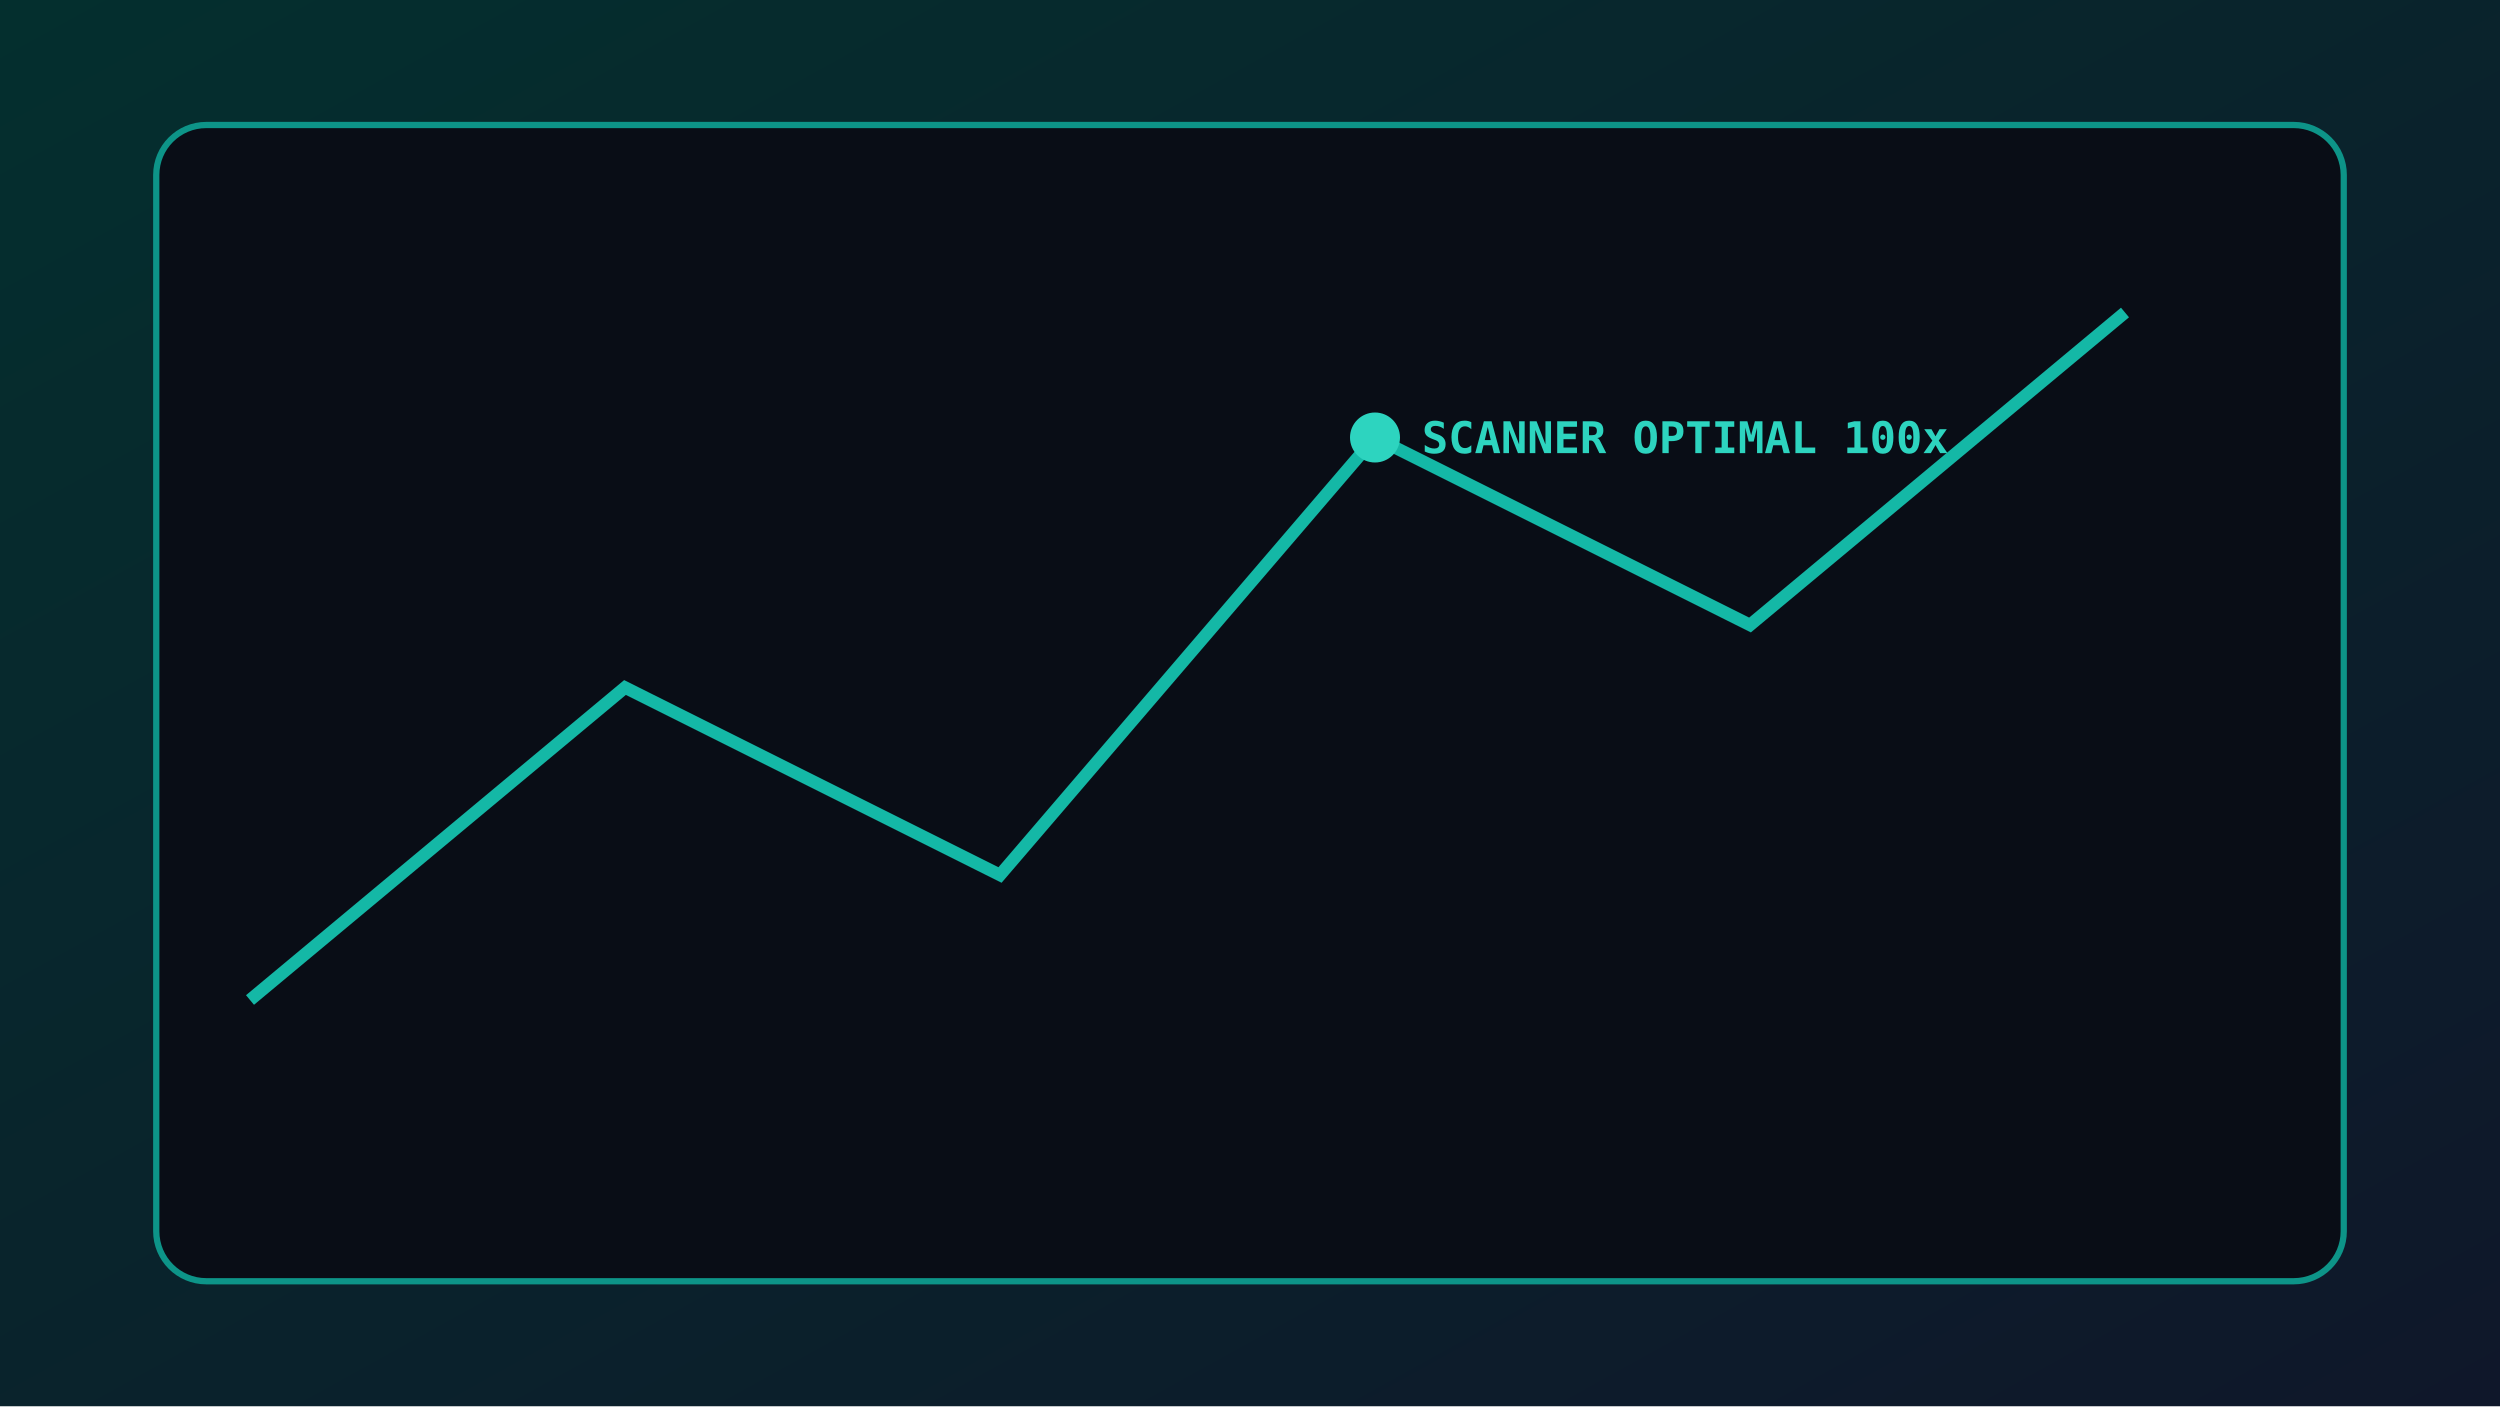
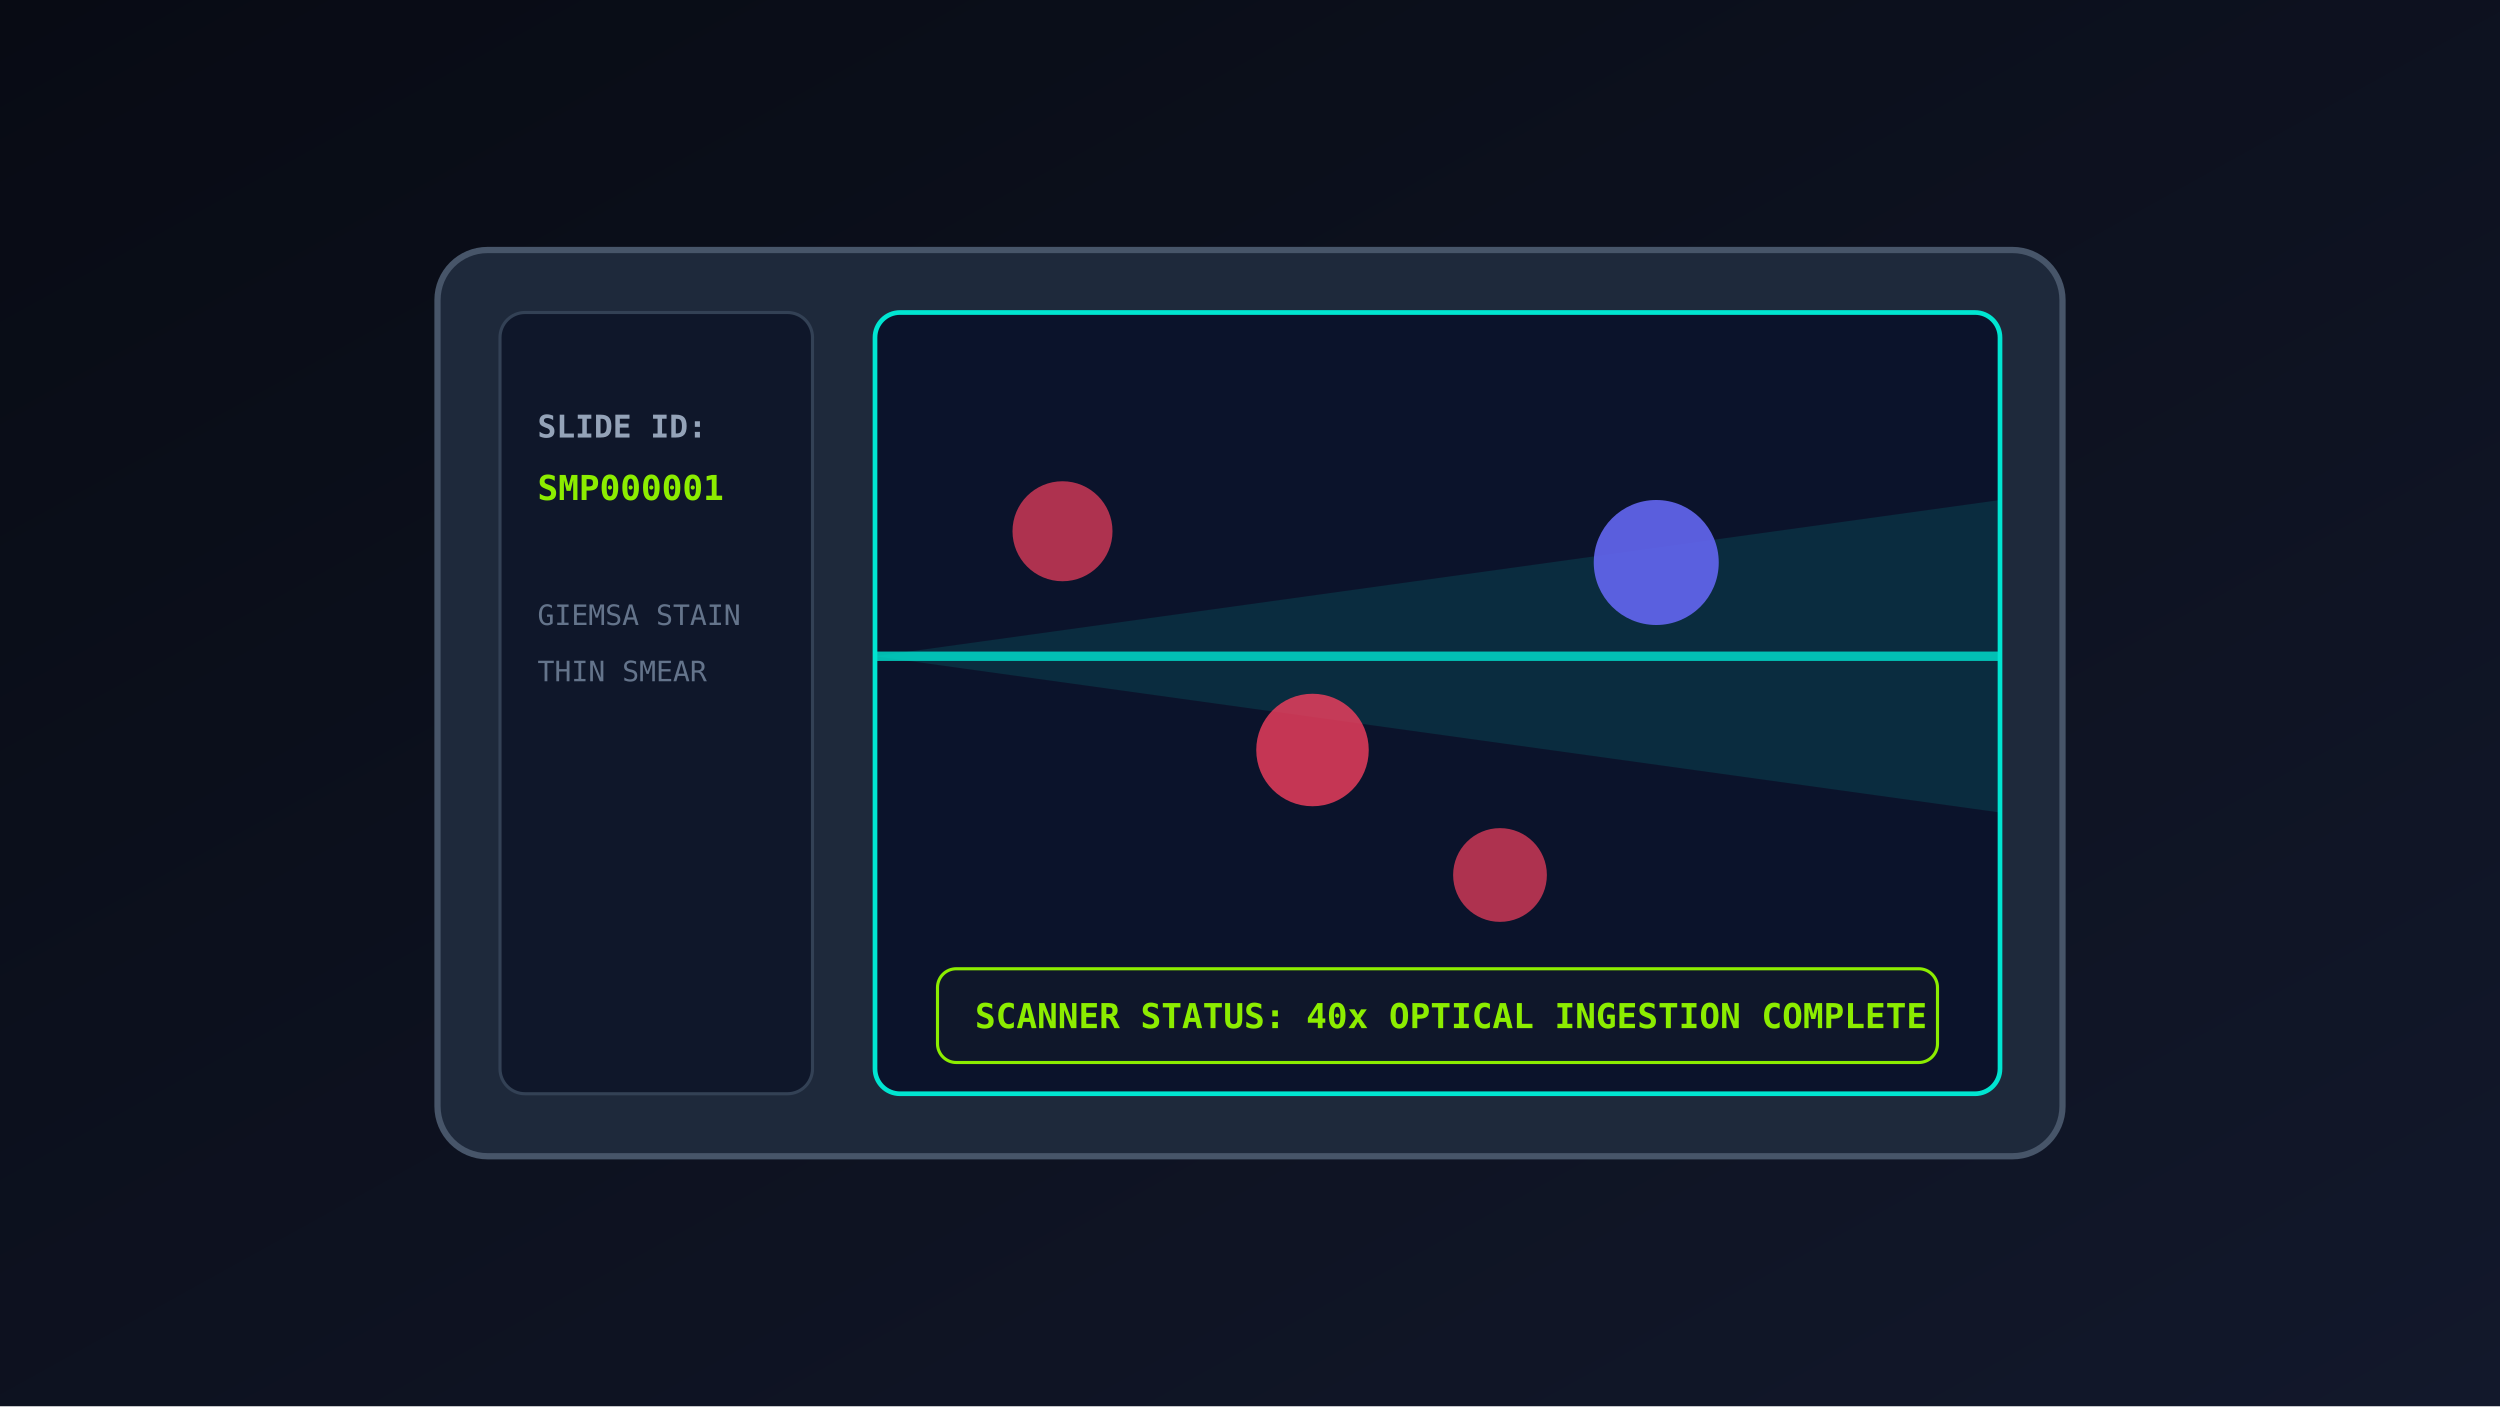
<svg xmlns="http://www.w3.org/2000/svg" viewBox="0 0 800 450" width="100%" height="100%">
  <defs>
-     <linearGradient id="bg3" x1="0%" y1="0%" x2="100%" y2="100%">
-       <stop offset="0%" stop-color="#042f2e" />
-       <stop offset="100%" stop-color="#0f172a" />
+     <linearGradient id="bgGlow3" x1="0%" y1="0%" x2="100%" y2="100%">
+       <stop offset="0%" stop-color="#080B14" />
+       <stop offset="100%" stop-color="#12182B" />
    </linearGradient>
  </defs>
-   <rect width="800" height="450" fill="url(#bg3)" />
-   <rect x="50" y="40" width="700" height="370" rx="16" fill="#090d16" stroke="#0d9488" stroke-width="2" />
-   <path d="M80 320 L200 220 L320 280 L440 140 L560 200 L680 100" fill="none" stroke="#14b8a6" stroke-width="4" />
-   <circle cx="440" cy="140" r="8" fill="#2dd4bf" />
-   <text x="455" y="145" fill="#2dd4bf" font-family="monospace" font-size="14" font-weight="bold">SCANNER OPTIMAL 100x</text>
+   <rect width="800" height="450" fill="url(#bgGlow3)" />
+   <rect x="140" y="80" width="520" height="290" fill="#1E293B" stroke="#475569" stroke-width="2" rx="16" />
+   <rect x="160" y="100" width="100" height="250" fill="#0F172A" stroke="#334155" rx="8" />
+   <text x="172" y="140" fill="#94A3B8" font-family="monospace" font-size="10" font-weight="bold">SLIDE ID:</text>
+   <text x="172" y="160" fill="#8CED00" font-family="monospace" font-size="11" font-weight="900">SMP000001</text>
+   <text x="172" y="200" fill="#64748B" font-family="monospace" font-size="9">GIEMSA STAIN</text>
+   <text x="172" y="218" fill="#64748B" font-family="monospace" font-size="9">THIN SMEAR</text>
+   <rect x="280" y="100" width="360" height="250" fill="#0B132B" stroke="#00E5D1" stroke-width="1.5" rx="8" />
+   <line x1="280" y1="210" x2="640" y2="210" stroke="#00E5D1" stroke-width="3" opacity="0.8" />
+   <polygon points="280,210 640,160 640,260" fill="#00E5D1" opacity="0.12" />
+   <circle cx="340" cy="170" r="16" fill="#F43F5E" opacity="0.7" />
+   <circle cx="420" cy="240" r="18" fill="#F43F5E" opacity="0.8" />
+   <circle cx="530" cy="180" r="20" fill="#6366F1" opacity="0.9" />
+   <circle cx="480" cy="280" r="15" fill="#F43F5E" opacity="0.7" />
+   <g transform="translate(300, 310)">
+     <rect width="320" height="30" fill="#0F172A" stroke="#8CED00" stroke-width="1" rx="6" />
+     <text x="12" y="19" fill="#8CED00" font-family="monospace" font-size="11" font-weight="bold">SCANNER STATUS: 40x OPTICAL INGESTION COMPLETE</text>
+   </g>
</svg>
